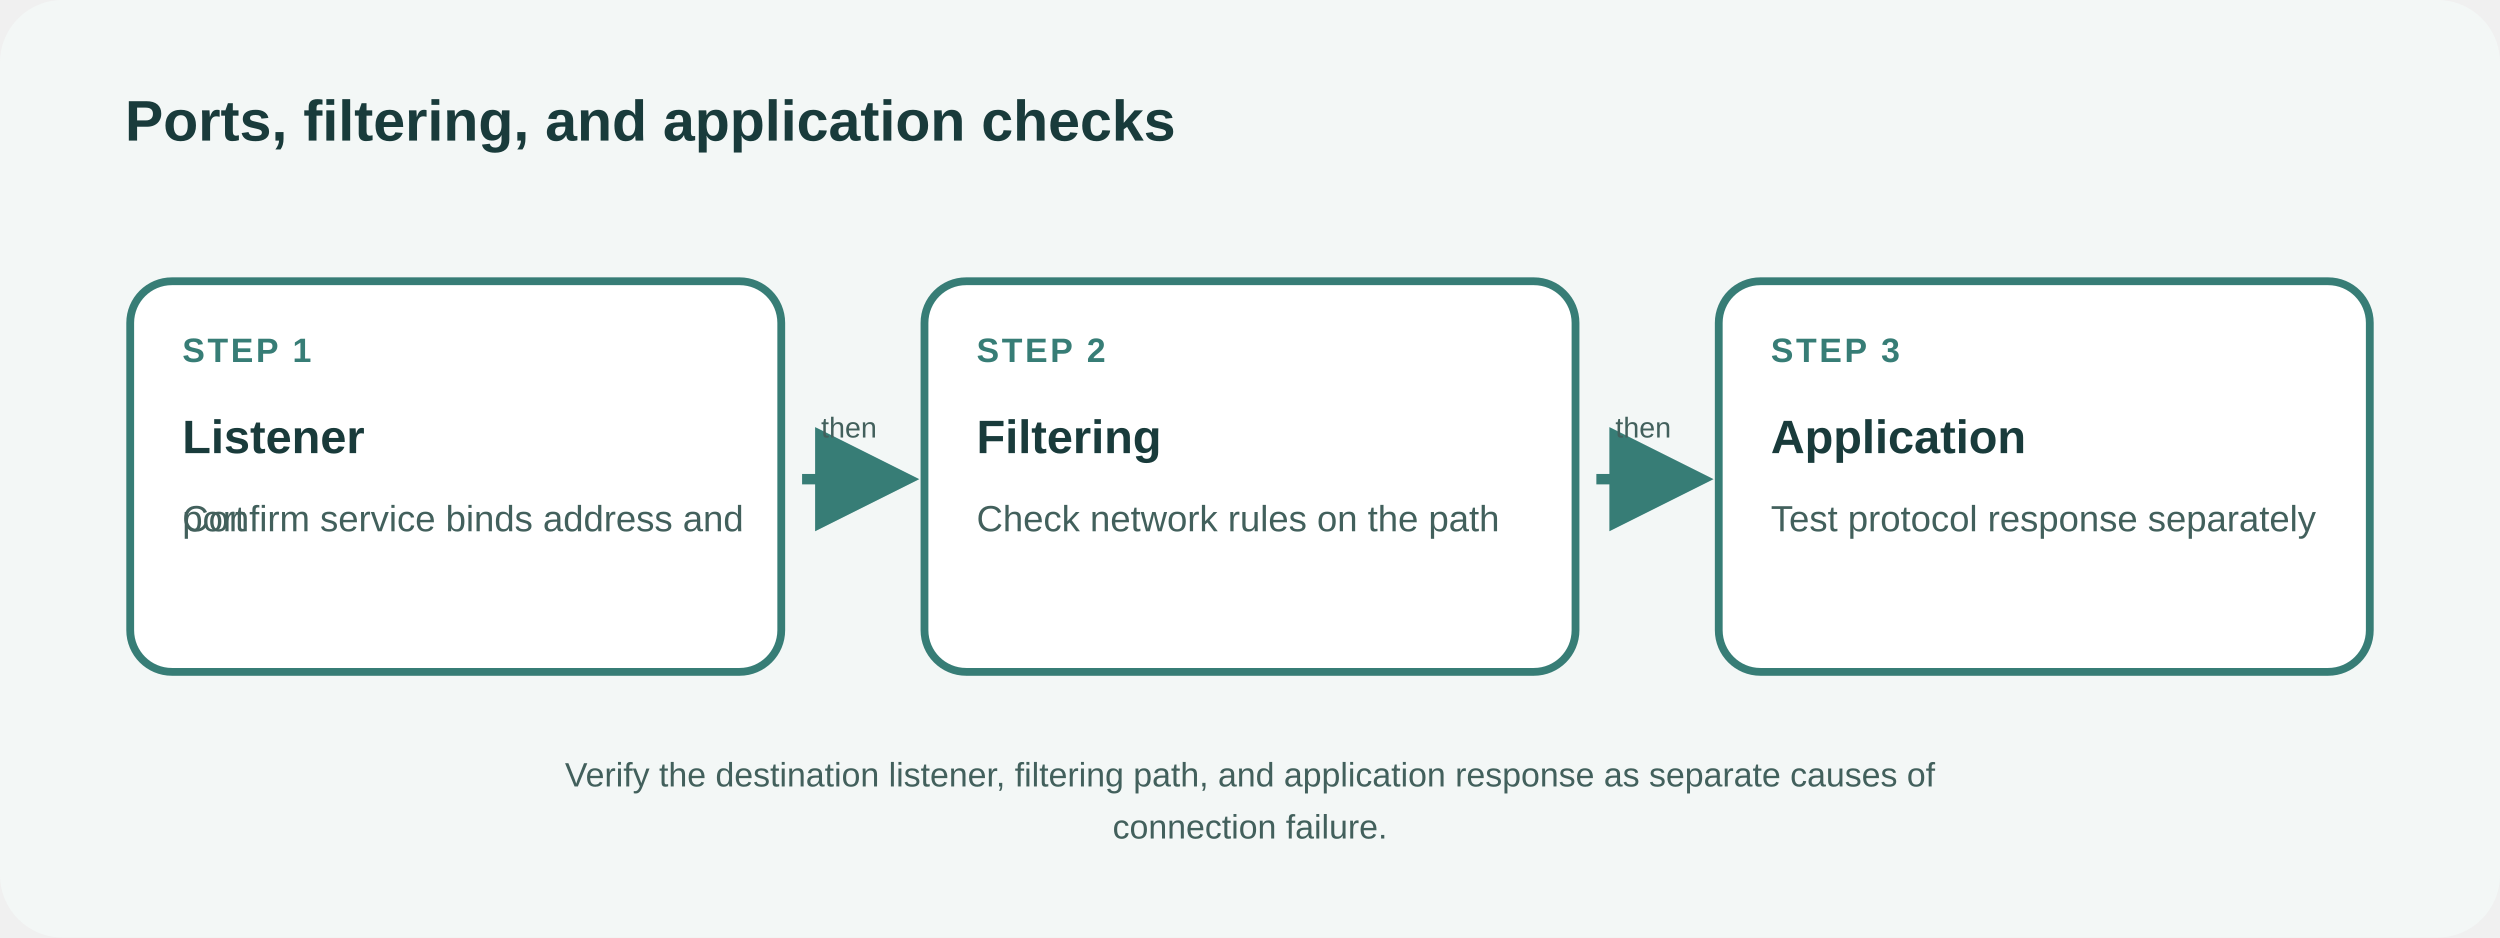
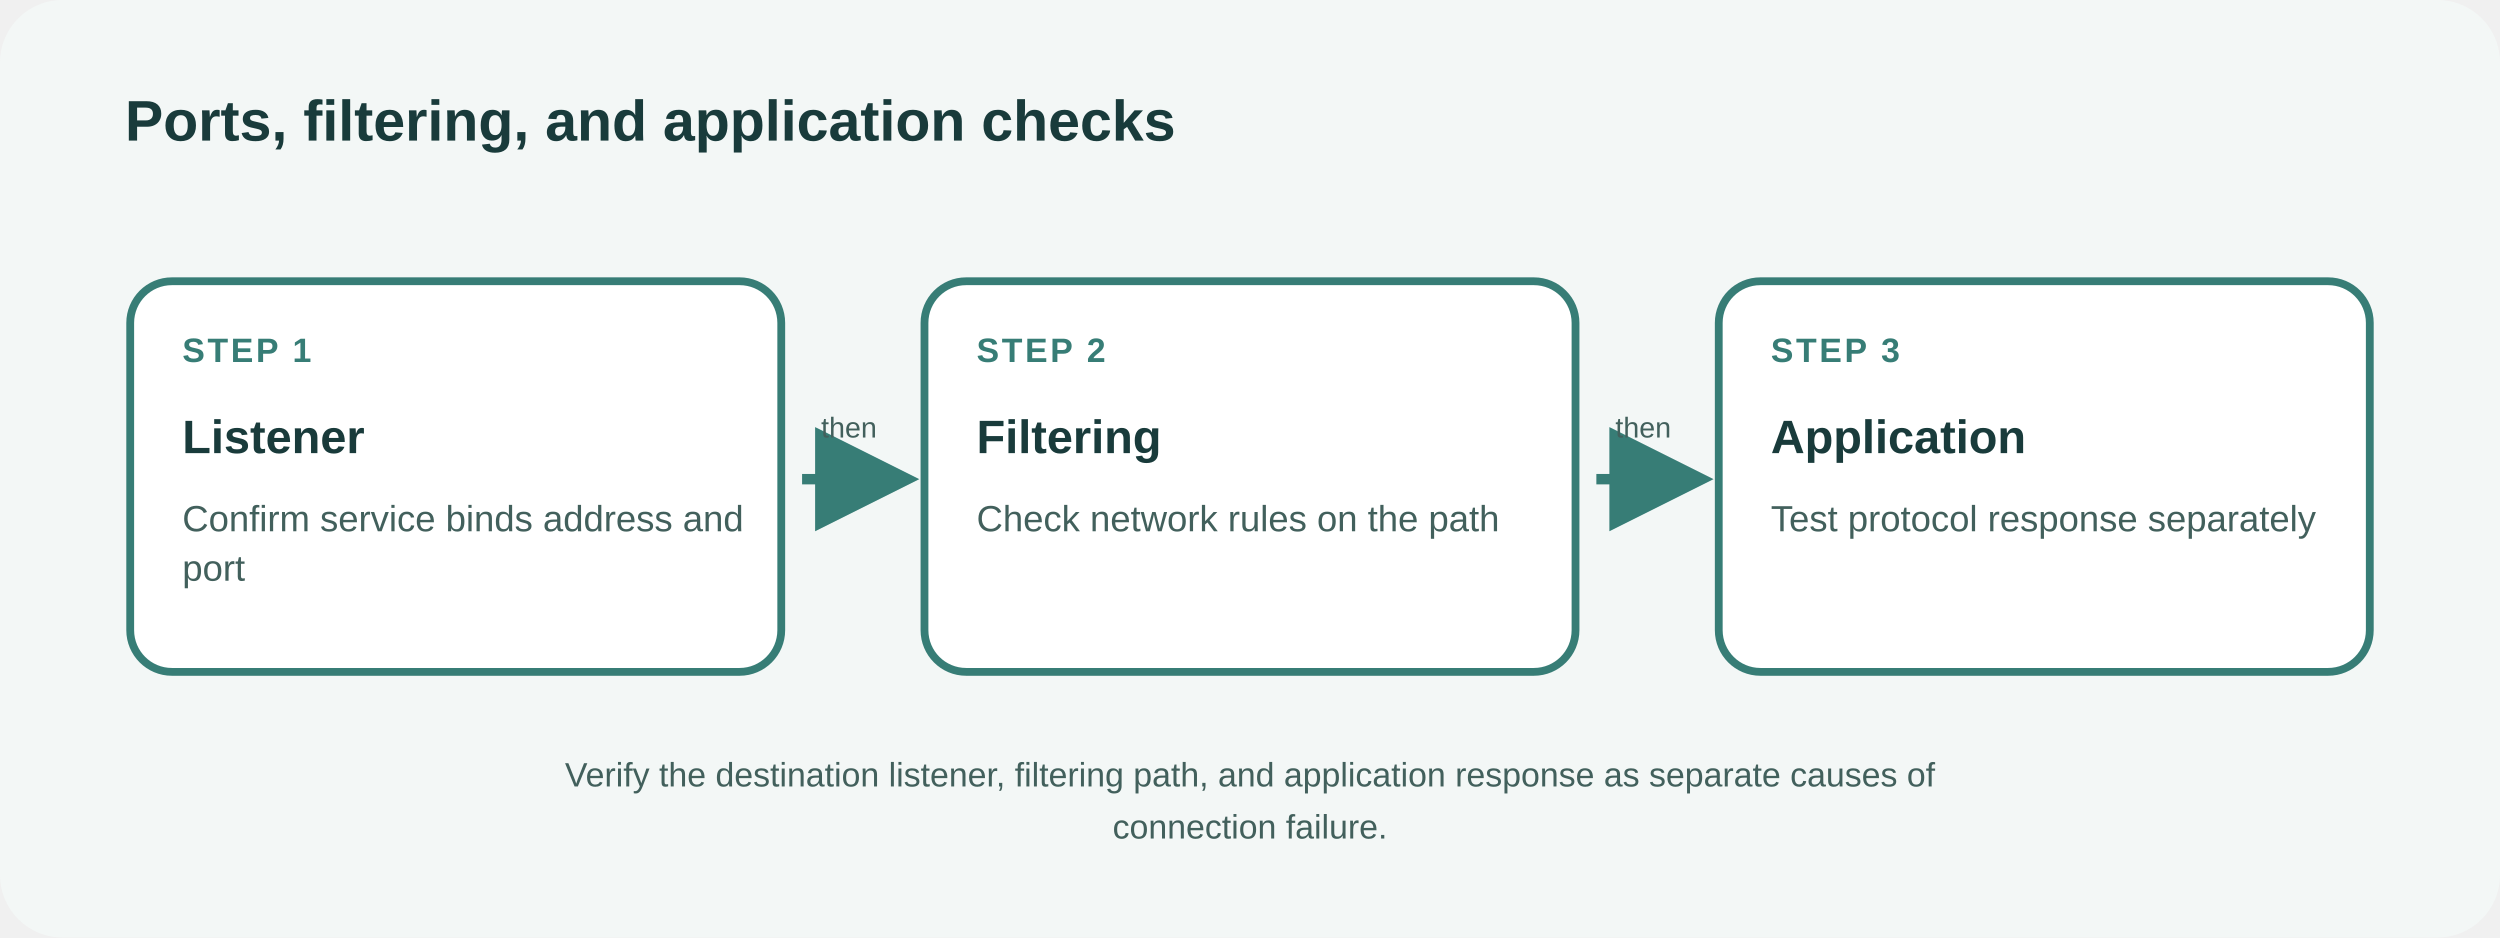
<svg xmlns="http://www.w3.org/2000/svg" width="960" height="360" viewBox="0 0 960 360" role="img" aria-labelledby="title desc">
  <defs>
    <marker id="arrow" markerWidth="10" markerHeight="10" refX="8" refY="5" orient="auto">
      <path d="M0 0L10 5L0 10Z" fill="#377d76" />
    </marker>
  </defs>
  <rect width="960" height="360" rx="24" fill="#f3f7f6" />
  <text x="48" y="54" font-family="Arial,sans-serif" font-size="22" font-weight="700" fill="#193b3b">Ports, filtering, and application checks</text>
  <rect x="50" y="108" width="250" height="150" rx="16" fill="#fff" stroke="#377d76" stroke-width="3" />
  <text x="70" y="139" font-family="Arial,sans-serif" font-size="13" font-weight="700" letter-spacing="1" fill="#377d76">STEP 1</text>
  <text x="70" y="174" font-family="Arial,sans-serif" font-size="18" font-weight="700" fill="#193b3b">Listener</text>
  <text x="70" y="204" font-family="Arial,sans-serif" font-size="14" fill="#42605c">Confirm service binds address and</text>
-   <text x="70" y="204" font-family="Arial,sans-serif" font-size="14" fill="#42605c">port</text>
+   <text x="70" y="223" font-family="Arial,sans-serif" font-size="14" fill="#42605c">port</text>
  <path d="M308 184H345" stroke="#377d76" stroke-width="4" marker-end="url(#arrow)" />
  <text x="326" y="168" text-anchor="middle" font-family="Arial,sans-serif" font-size="11" fill="#42605c">then</text>
  <rect x="355" y="108" width="250" height="150" rx="16" fill="#fff" stroke="#377d76" stroke-width="3" />
  <text x="375" y="139" font-family="Arial,sans-serif" font-size="13" font-weight="700" letter-spacing="1" fill="#377d76">STEP 2</text>
  <text x="375" y="174" font-family="Arial,sans-serif" font-size="18" font-weight="700" fill="#193b3b">Filtering</text>
  <text x="375" y="204" font-family="Arial,sans-serif" font-size="14" fill="#42605c">Check network rules on the path</text>
  <path d="M613 184H650" stroke="#377d76" stroke-width="4" marker-end="url(#arrow)" />
  <text x="631" y="168" text-anchor="middle" font-family="Arial,sans-serif" font-size="11" fill="#42605c">then</text>
  <rect x="660" y="108" width="250" height="150" rx="16" fill="#fff" stroke="#377d76" stroke-width="3" />
  <text x="680" y="139" font-family="Arial,sans-serif" font-size="13" font-weight="700" letter-spacing="1" fill="#377d76">STEP 3</text>
  <text x="680" y="174" font-family="Arial,sans-serif" font-size="18" font-weight="700" fill="#193b3b">Application</text>
  <text x="680" y="204" font-family="Arial,sans-serif" font-size="14" fill="#42605c">Test protocol response separately</text>
  <text x="480" y="302" text-anchor="middle" font-family="Arial,sans-serif" font-size="13" fill="#42605c">Verify the destination listener, filtering path, and application response as separate causes of</text>
  <text x="480" y="322" text-anchor="middle" font-family="Arial,sans-serif" font-size="13" fill="#42605c">connection failure.</text>
</svg>
